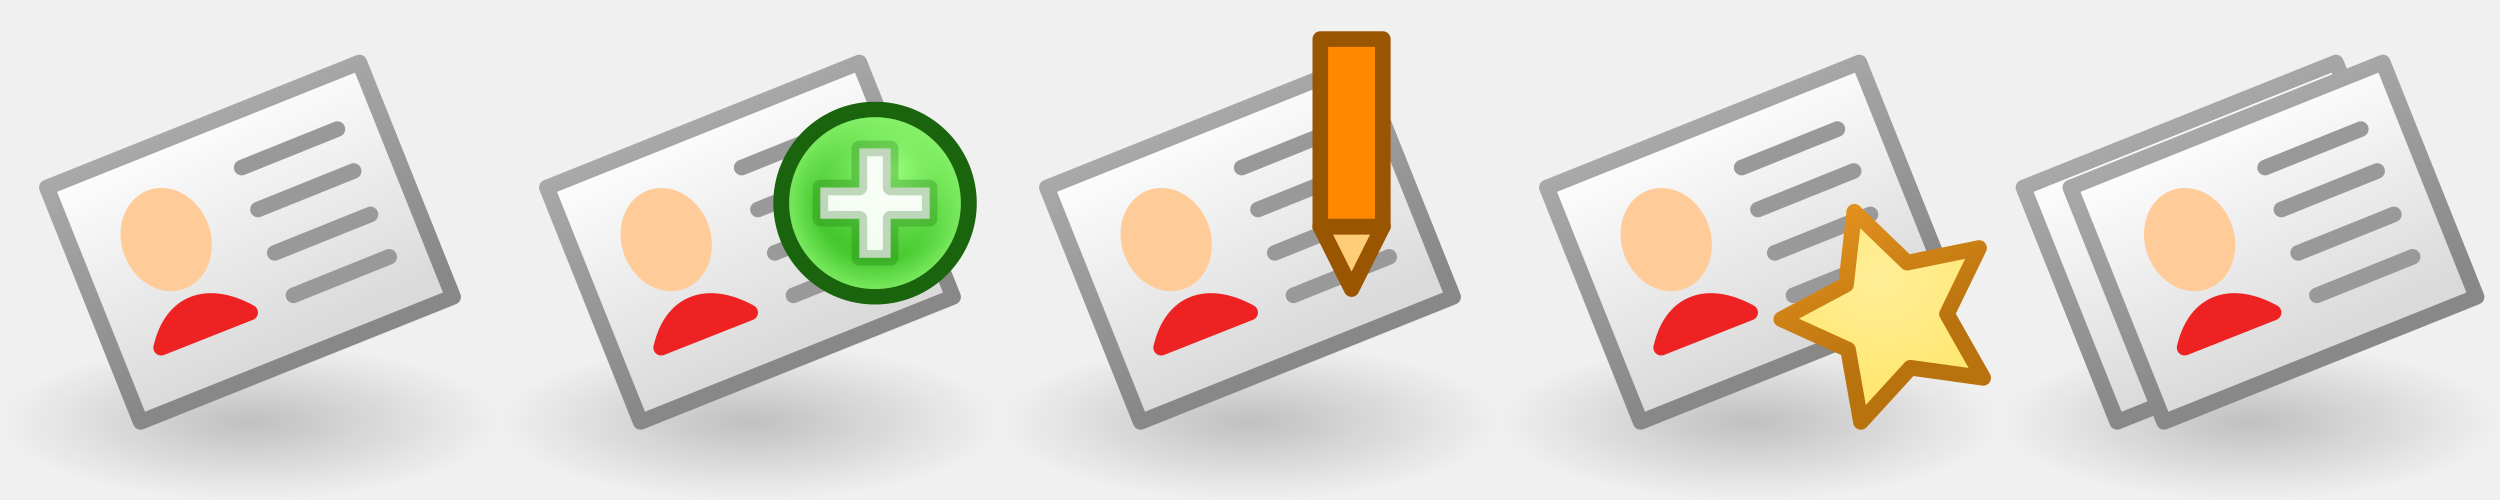
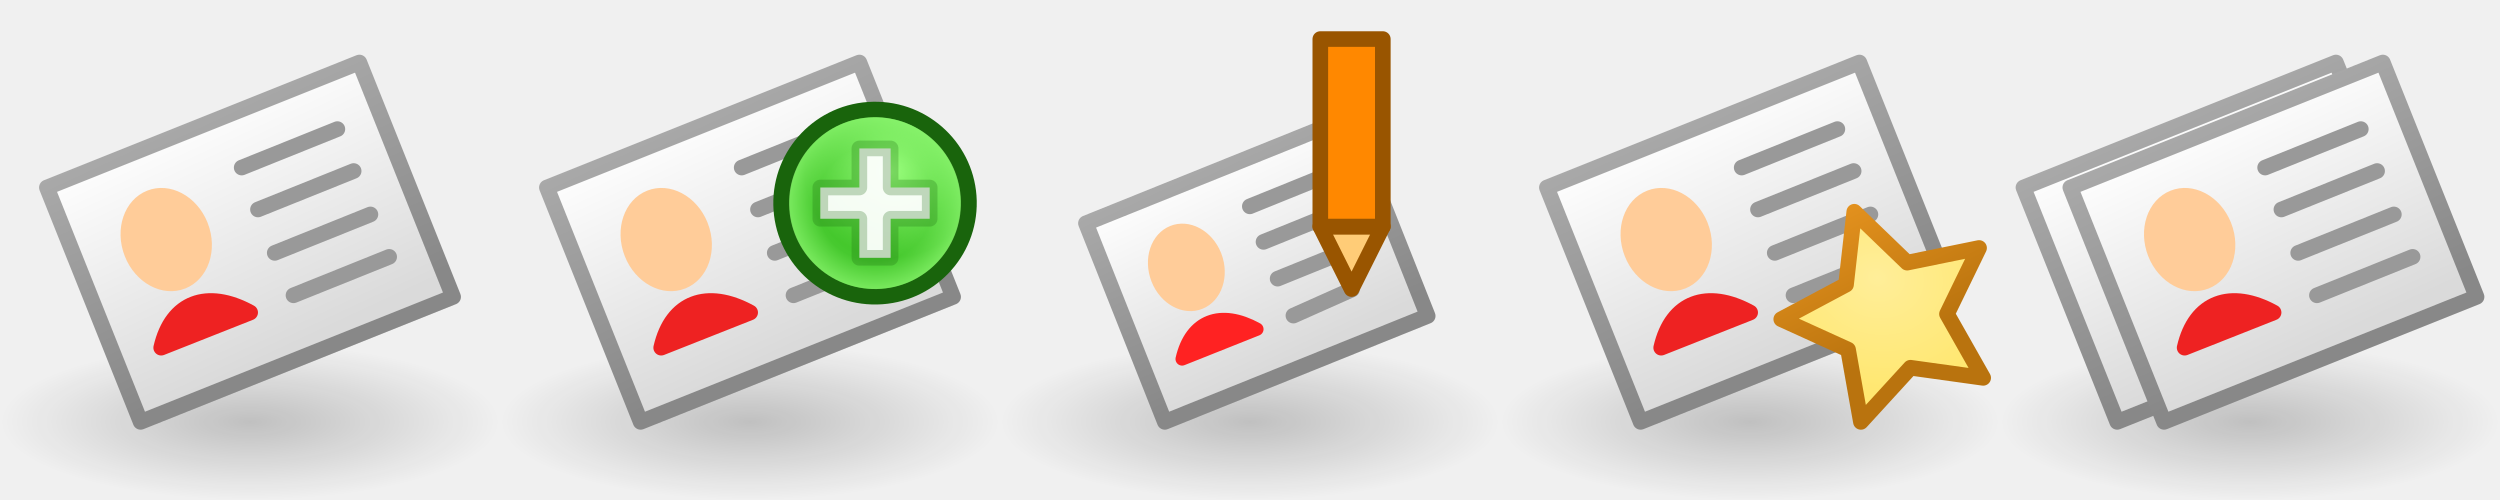
<svg xmlns="http://www.w3.org/2000/svg" xmlns:xlink="http://www.w3.org/1999/xlink" width="160" height="32" id="svg13116" version="1.1">
  <defs id="defs13118">
    <linearGradient id="linearGradient3592-9">
      <stop id="stop3594-6" offset="0" style="stop-color:#000000;stop-opacity:0.2;" />
      <stop id="stop3596-3" offset="1" style="stop-color:#000000;stop-opacity:0;" />
    </linearGradient>
    <linearGradient id="linearGradient3795">
      <stop style="stop-color:#dadada;stop-opacity:1;" offset="0" id="stop3797" />
      <stop style="stop-color:#ffffff;stop-opacity:1;" offset="1" id="stop3799" />
    </linearGradient>
    <linearGradient id="linearGradient3803">
      <stop style="stop-color:#aaaaaa;stop-opacity:1;" offset="0" id="stop3805" />
      <stop style="stop-color:#888888;stop-opacity:1;" offset="1" id="stop3807" />
    </linearGradient>
    <linearGradient id="linearGradient3592-9-6">
      <stop id="stop3594-6-6" offset="0" style="stop-color:#000000;stop-opacity:0.2;" />
      <stop id="stop3596-3-8" offset="1" style="stop-color:#000000;stop-opacity:0;" />
    </linearGradient>
    <linearGradient xlink:href="#linearGradient3795-4" id="linearGradient13347" gradientUnits="userSpaceOnUse" gradientTransform="translate(607,1020.362)" x1="5" y1="29" x2="-2" y2="14" />
    <linearGradient id="linearGradient3795-4">
      <stop style="stop-color:#dadada;stop-opacity:1;" offset="0" id="stop3797-5" />
      <stop style="stop-color:#ffffff;stop-opacity:1;" offset="1" id="stop3799-3" />
    </linearGradient>
    <linearGradient xlink:href="#linearGradient3803-2" id="linearGradient13349" gradientUnits="userSpaceOnUse" gradientTransform="translate(608,0)" x1="-8" y1="1036.362" x2="-1" y2="1051.362" />
    <linearGradient id="linearGradient3803-2">
      <stop style="stop-color:#aaaaaa;stop-opacity:1;" offset="0" id="stop3805-9" />
      <stop style="stop-color:#888888;stop-opacity:1;" offset="1" id="stop3807-5" />
    </linearGradient>
    <linearGradient xlink:href="#linearGradient3795-4" id="linearGradient13371" gradientUnits="userSpaceOnUse" gradientTransform="translate(607,1020.362)" x1="5" y1="29" x2="-2" y2="14" />
    <linearGradient id="linearGradient13398">
      <stop style="stop-color:#dadada;stop-opacity:1;" offset="0" id="stop13400" />
      <stop style="stop-color:#ffffff;stop-opacity:1;" offset="1" id="stop13402" />
    </linearGradient>
    <linearGradient xlink:href="#linearGradient3803-2" id="linearGradient13373" gradientUnits="userSpaceOnUse" gradientTransform="translate(608,0)" x1="-8" y1="1036.362" x2="-1" y2="1051.362" />
    <linearGradient id="linearGradient13405">
      <stop style="stop-color:#aaaaaa;stop-opacity:1;" offset="0" id="stop13407" />
      <stop style="stop-color:#888888;stop-opacity:1;" offset="1" id="stop13409" />
    </linearGradient>
    <radialGradient xlink:href="#linearGradient3592-9" id="radialGradient13522" gradientUnits="userSpaceOnUse" gradientTransform="matrix(1,0,0,0.3125,-2e-4,1038.925)" cx="16" cy="27" fx="16" fy="27" r="16" />
    <linearGradient xlink:href="#linearGradient3795" id="linearGradient13524" gradientUnits="userSpaceOnUse" gradientTransform="translate(607,1020.362)" x1="5" y1="29" x2="-2" y2="14" />
    <linearGradient xlink:href="#linearGradient3803" id="linearGradient13526" gradientUnits="userSpaceOnUse" gradientTransform="translate(608,0)" x1="-8" y1="1036.362" x2="-1" y2="1051.362" />
    <radialGradient xlink:href="#linearGradient5195-0" id="radialGradient4629" gradientUnits="userSpaceOnUse" gradientTransform="matrix(0.8447221,-1.3923892e-6,1.3343892e-6,0.8814524,446.1461,1.239711)" cx="2873.21" cy="11.074" fx="2873.21" fy="11.074" r="6.25" />
    <linearGradient id="linearGradient5195-0">
      <stop id="stop5197-6" offset="0" style="stop-color:#9bff7e;stop-opacity:1;" />
      <stop id="stop5199-2-2" offset="1" style="stop-color:#2fba18;stop-opacity:1;" />
    </linearGradient>
    <radialGradient xlink:href="#linearGradient4073" id="radialGradient4631" gradientUnits="userSpaceOnUse" cx="2889" cy="5.5" fx="2889" fy="5.5" r="5.5" />
    <linearGradient id="linearGradient4073">
      <stop id="stop4075" offset="0" style="stop-color:#9bff7e;stop-opacity:0;" />
      <stop style="stop-color:#9bff7e;stop-opacity:0.224;" offset="0.676" id="stop4081" />
      <stop id="stop4077" offset="1" style="stop-color:#9bff7e;stop-opacity:0.677;" />
    </linearGradient>
    <radialGradient r="12.864" fy="9.902" fx="12.112" cy="9.902" cx="12.112" gradientTransform="matrix(1.206524,-0.02659563,0.02285661,1.036901,-2.727836,0.2079413)" gradientUnits="userSpaceOnUse" id="radialGradient13776" xlink:href="#linearGradient4197-5" />
    <linearGradient id="linearGradient4197-5">
      <stop id="stop4199-7" offset="0" style="stop-color:#ffee99;stop-opacity:1;" />
      <stop id="stop4201-6" offset="1" style="stop-color:#ffe770;stop-opacity:1;" />
    </linearGradient>
    <linearGradient y2="30.662" x2="2.449" y1="14.244" x1="-12.732" gradientUnits="userSpaceOnUse" id="linearGradient13778" xlink:href="#linearGradient4189-5" />
    <linearGradient id="linearGradient4189-5">
      <stop id="stop4191-9" offset="0" style="stop-color:#ee9922;stop-opacity:1;" />
      <stop id="stop4193-8" offset="1" style="stop-color:#b9730e;stop-opacity:1;" />
    </linearGradient>
    <radialGradient r="12.864" fy="9.902" fx="12.112" cy="9.902" cx="12.112" gradientTransform="matrix(1.206524,-0.02659563,0.02285661,1.036901,-2.727836,0.2079413)" gradientUnits="userSpaceOnUse" id="radialGradient13826" xlink:href="#linearGradient4197-5" />
    <linearGradient y2="30.662" x2="2.449" y1="14.244" x1="-12.732" gradientUnits="userSpaceOnUse" id="linearGradient13828" xlink:href="#linearGradient4189-5" />
+     <radialGradient xlink:href="#linearGradient3592-9-64" id="radialGradient4621" gradientUnits="userSpaceOnUse" gradientTransform="matrix(1,0,0,0.3125,-32.0002,1038.925)" cx="16" cy="27" fx="16" fy="27" r="16" />
+     <linearGradient id="linearGradient3592-9-64">
+       <stop id="stop3594-6-5" offset="0" style="stop-color:#000000;stop-opacity:0.2;" />
+       <stop id="stop3596-3-9" offset="1" style="stop-color:#000000;stop-opacity:0;" />
+     </linearGradient>
+     <linearGradient xlink:href="#linearGradient3795-0" id="linearGradient5839" gradientUnits="userSpaceOnUse" gradientTransform="matrix(0.8412698,0,0,0.8474702,706.0571,1024.504)" x1="5" y1="29" x2="-2" y2="14" />
+     <linearGradient id="linearGradient3795-0">
+       <stop style="stop-color:#dadada;stop-opacity:1;" offset="0" id="stop3797-8" />
+       <stop style="stop-color:#ffffff;stop-opacity:1;" offset="1" id="stop3799-6" />
+     </linearGradient>
+     <linearGradient xlink:href="#linearGradient3803-8" id="linearGradient5841" gradientUnits="userSpaceOnUse" gradientTransform="matrix(0.8412698,0,0,0.8474702,706.8984,159.7773)" x1="-8" y1="1036.362" x2="-1" y2="1051.362" />
+     <linearGradient id="linearGradient3803-8">
+       <stop style="stop-color:#aaaaaa;stop-opacity:1;" offset="0" id="stop3805-5" />
+       <stop style="stop-color:#888888;stop-opacity:1;" offset="1" id="stop3807-4" />
+     </linearGradient>
+     <radialGradient xlink:href="#linearGradient3592-9" id="radialGradient9935" gradientUnits="userSpaceOnUse" gradientTransform="matrix(1,0,0,0.3125,-2e-4,1038.925)" cx="16" cy="27" fx="16" fy="27" r="16" />
+     <linearGradient xlink:href="#linearGradient3795" id="linearGradient9937" gradientUnits="userSpaceOnUse" gradientTransform="translate(607,1020.362)" x1="5" y1="29" x2="-2" y2="14" />
+     <linearGradient xlink:href="#linearGradient3803" id="linearGradient9939" gradientUnits="userSpaceOnUse" gradientTransform="translate(608,0)" x1="-8" y1="1036.362" x2="-1" y2="1051.362" />
+     <radialGradient xlink:href="#linearGradient3592-9-3" id="radialGradient13522-8" gradientUnits="userSpaceOnUse" gradientTransform="matrix(1,0,0,0.3125,-2e-4,1038.925)" cx="16" cy="27" fx="16" fy="27" r="16" />
+     <linearGradient id="linearGradient3592-9-3">
+       <stop id="stop3594-6-68" offset="0" style="stop-color:#000000;stop-opacity:0.2;" />
+       <stop id="stop3596-3-90" offset="1" style="stop-color:#000000;stop-opacity:0;" />
+     </linearGradient>
+     <radialGradient r="16" fy="27" fx="16" cy="27" cx="16" gradientTransform="matrix(1,0,0,0.3125,63.9998,1038.925)" gradientUnits="userSpaceOnUse" id="radialGradient9956" xlink:href="#linearGradient3592-9-3" />
+     <linearGradient xlink:href="#linearGradient3795-0" id="linearGradient9975" gradientUnits="userSpaceOnUse" gradientTransform="matrix(0.8412698,0,0,0.8474702,706.0571,1024.504)" x1="5" y1="29" x2="-2" y2="14" />
+     <linearGradient xlink:href="#linearGradient3803-8" id="linearGradient9977" gradientUnits="userSpaceOnUse" gradientTransform="matrix(0.8412698,0,0,0.8474702,706.8984,159.7773)" x1="-8" y1="1036.362" x2="-1" y2="1051.362" />
+     <linearGradient xlink:href="#linearGradient3795-0" id="linearGradient10759" gradientUnits="userSpaceOnUse" gradientTransform="matrix(0.8412698,0,0,0.8474702,706.0571,1024.504)" x1="5" y1="29" x2="-2" y2="14" />
+     <linearGradient xlink:href="#linearGradient3803-8" id="linearGradient10761" gradientUnits="userSpaceOnUse" gradientTransform="matrix(0.8412698,0,0,0.8474702,706.8984,159.7773)" x1="-8" y1="1036.362" x2="-1" y2="1051.362" />
  </defs>
  <g id="layer1" transform="translate(0,-1020.362)">
    <g id="g13276">
      <rect style="fill:url(#radialGradient13522);fill-opacity:1;fill-rule:evenodd;stroke:none" id="use5780" width="32" height="10" x="0" y="1042.362" />
      <g transform="translate(-608,1.7382813e-5)" id="use5732">
        <path style="fill:url(#linearGradient13524);fill-opacity:1;stroke:url(#linearGradient13526);stroke-width:1px;stroke-linecap:butt;stroke-linejoin:round;stroke-opacity:1" d="m 617,1047.362 -6,-15 20,-8 6,15 z" id="path13128" />
        <g id="g13130" transform="translate(608,0)">
          <path id="path13132" d="m 16.01,1040.362 c -2.738,-1.503 -5.022,-0.684 -5.694,2.252 z" style="fill:#ee2222;fill-opacity:1;stroke:#ee2222;stroke-width:1px;stroke-linecap:round;stroke-linejoin:round;stroke-opacity:1" />
          <path transform="matrix(0.9374939,-0.3480018,0.3480018,0.9374939,-6.901089,1024.638)" d="m 15.452,16.401 c 0.032,1.855 -1.221,3.389 -2.799,3.427 -1.578,0.038 -2.882,-1.436 -2.914,-3.291 -0.032,-1.855 1.221,-3.389 2.799,-3.427 1.565,-0.037 2.864,1.413 2.914,3.252" id="path13134" style="fill:#ffcc99;fill-opacity:1;stroke:none" />
        </g>
        <g id="g13136" transform="translate(608,0)">
          <path id="path13138" d="m 15.468,1031.086 6.124,-2.462" style="fill:none;stroke:#999999;stroke-width:1px;stroke-linecap:round;stroke-linejoin:miter;stroke-opacity:1" />
          <path id="path13140" d="m 16.51,1033.769 6.124,-2.462" style="fill:none;stroke:#999999;stroke-width:1px;stroke-linecap:round;stroke-linejoin:miter;stroke-opacity:1" />
          <path id="path13142" d="m 18.783,1039.262 6.124,-2.462" style="fill:none;stroke:#999999;stroke-width:1px;stroke-linecap:round;stroke-linejoin:miter;stroke-opacity:1" />
          <path id="path13144" d="m 17.583,1036.547 6.124,-2.462" style="fill:none;stroke:#999999;stroke-width:1px;stroke-linecap:round;stroke-linejoin:miter;stroke-opacity:1" />
        </g>
      </g>
    </g>
    <use x="0" y="0" xlink:href="#g13276" id="use13289" transform="translate(32,1.7382813e-5)" width="128" height="32" />
-     <use x="0" y="0" xlink:href="#use13289" id="use13291" transform="translate(32,0)" width="128" height="32" />
    <g id="g13688">
      <use height="32" width="128" transform="translate(128,1.7382813e-5)" id="use13274" xlink:href="#use5780" y="0" x="0" />
      <g id="use5861" transform="translate(-481.5,1.7382813e-5)">
        <path id="path13329" d="m 617,1047.362 -6,-15 20,-8 6,15 z" style="fill:url(#linearGradient13347);fill-opacity:1;stroke:url(#linearGradient13349);stroke-width:1px;stroke-linecap:butt;stroke-linejoin:round;stroke-opacity:1" />
        <g transform="translate(608,0)" id="g13331">
          <path style="fill:#ee2222;fill-opacity:1;stroke:#ee2222;stroke-width:1px;stroke-linecap:round;stroke-linejoin:round;stroke-opacity:1" d="m 16.01,1040.362 c -2.738,-1.503 -5.022,-0.684 -5.694,2.252 z" id="path13333" />
          <path style="fill:#ffcc99;fill-opacity:1;stroke:none" id="path13335" d="m 15.452,16.401 c 0.032,1.855 -1.221,3.389 -2.799,3.427 -1.578,0.038 -2.882,-1.436 -2.914,-3.291 -0.032,-1.855 1.221,-3.389 2.799,-3.427 1.565,-0.037 2.864,1.413 2.914,3.252" transform="matrix(0.9374939,-0.3480018,0.3480018,0.9374939,-6.901089,1024.638)" />
        </g>
        <g transform="translate(608,0)" id="g13337">
          <path style="fill:none;stroke:#999999;stroke-width:1px;stroke-linecap:round;stroke-linejoin:miter;stroke-opacity:1" d="m 15.468,1031.086 6.124,-2.462" id="path13339" />
          <path style="fill:none;stroke:#999999;stroke-width:1px;stroke-linecap:round;stroke-linejoin:miter;stroke-opacity:1" d="m 16.51,1033.769 6.124,-2.462" id="path13341" />
          <path style="fill:none;stroke:#999999;stroke-width:1px;stroke-linecap:round;stroke-linejoin:miter;stroke-opacity:1" d="m 18.783,1039.262 6.124,-2.462" id="path13343" />
          <path style="fill:none;stroke:#999999;stroke-width:1px;stroke-linecap:round;stroke-linejoin:miter;stroke-opacity:1" d="m 17.583,1036.547 6.124,-2.462" id="path13345" />
        </g>
      </g>
      <g id="use5859" transform="translate(-478.5,1.7382813e-5)">
        <path id="path13353" d="m 617,1047.362 -6,-15 20,-8 6,15 z" style="fill:url(#linearGradient13371);fill-opacity:1;stroke:url(#linearGradient13373);stroke-width:1px;stroke-linecap:butt;stroke-linejoin:round;stroke-opacity:1" />
        <g transform="translate(608,0)" id="g13355">
          <path style="fill:#ee2222;fill-opacity:1;stroke:#ee2222;stroke-width:1px;stroke-linecap:round;stroke-linejoin:round;stroke-opacity:1" d="m 16.01,1040.362 c -2.738,-1.503 -5.022,-0.684 -5.694,2.252 z" id="path13357" />
          <path style="fill:#ffcc99;fill-opacity:1;stroke:none" id="path13359" d="m 15.452,16.401 c 0.032,1.855 -1.221,3.389 -2.799,3.427 -1.578,0.038 -2.882,-1.436 -2.914,-3.291 -0.032,-1.855 1.221,-3.389 2.799,-3.427 1.565,-0.037 2.864,1.413 2.914,3.252" transform="matrix(0.9374939,-0.3480018,0.3480018,0.9374939,-6.901089,1024.638)" />
        </g>
        <g transform="translate(608,0)" id="g13361">
          <path style="fill:none;stroke:#999999;stroke-width:1px;stroke-linecap:round;stroke-linejoin:miter;stroke-opacity:1" d="m 15.468,1031.086 6.124,-2.462" id="path13363" />
          <path style="fill:none;stroke:#999999;stroke-width:1px;stroke-linecap:round;stroke-linejoin:miter;stroke-opacity:1" d="m 16.51,1033.769 6.124,-2.462" id="path13365" />
          <path style="fill:none;stroke:#999999;stroke-width:1px;stroke-linecap:round;stroke-linejoin:miter;stroke-opacity:1" d="m 18.783,1039.262 6.124,-2.462" id="path13367" />
          <path style="fill:none;stroke:#999999;stroke-width:1px;stroke-linecap:round;stroke-linejoin:miter;stroke-opacity:1" d="m 17.583,1036.547 6.124,-2.462" id="path13369" />
        </g>
      </g>
    </g>
-     <use x="0" y="0" xlink:href="#use13291" id="use13551" transform="translate(32,0)" width="160" height="32" />
-     <g id="g6242" transform="translate(-68,0)">
-       <path id="path3966-4-44" d="m 152.5,1034.862 2,4 2,-4 z" style="fill:#ffcc77;fill-opacity:1;stroke:#995500;stroke-width:1px;stroke-linecap:butt;stroke-linejoin:round;stroke-opacity:1" />
-       <path id="path3158-9-6-5" d="m 152.5,1022.862 4,0 0,12 -4,0 z" style="fill:#ff8800;fill-opacity:1;stroke:#995500;stroke-width:1px;stroke-linecap:round;stroke-linejoin:round;stroke-opacity:1" />
+     <g id="use13551" transform="translate(96,1.7382813e-5)">
+       <rect y="1042.362" x="0" height="10" width="32" id="rect9913" style="fill:url(#radialGradient9935);fill-opacity:1;fill-rule:evenodd;stroke:none" />
+       <g id="g9915" transform="translate(-608,1.7382813e-5)">
+         <path id="path9917" d="m 617,1047.362 -6,-15 20,-8 6,15 z" style="fill:url(#linearGradient9937);fill-opacity:1;stroke:url(#linearGradient9939);stroke-width:1px;stroke-linecap:butt;stroke-linejoin:round;stroke-opacity:1" />
+         <g transform="translate(608,0)" id="g9919">
+           <path style="fill:#ee2222;fill-opacity:1;stroke:#ee2222;stroke-width:1px;stroke-linecap:round;stroke-linejoin:round;stroke-opacity:1" d="m 16.01,1040.362 c -2.738,-1.503 -5.022,-0.684 -5.694,2.252 z" id="path9921" />
+           <path style="fill:#ffcc99;fill-opacity:1;stroke:none" id="path9923" d="m 15.452,16.401 c 0.032,1.855 -1.221,3.389 -2.799,3.427 -1.578,0.038 -2.882,-1.436 -2.914,-3.291 -0.032,-1.855 1.221,-3.389 2.799,-3.427 1.565,-0.037 2.864,1.413 2.914,3.252" transform="matrix(0.9374939,-0.3480018,0.3480018,0.9374939,-6.901089,1024.638)" />
+         </g>
+         <g transform="translate(608,0)" id="g9925">
+           <path style="fill:none;stroke:#999999;stroke-width:1px;stroke-linecap:round;stroke-linejoin:miter;stroke-opacity:1" d="m 15.468,1031.086 6.124,-2.462" id="path9927" />
+           <path style="fill:none;stroke:#999999;stroke-width:1px;stroke-linecap:round;stroke-linejoin:miter;stroke-opacity:1" d="m 16.51,1033.769 6.124,-2.462" id="path9929" />
+           <path style="fill:none;stroke:#999999;stroke-width:1px;stroke-linecap:round;stroke-linejoin:miter;stroke-opacity:1" d="m 18.783,1039.262 6.124,-2.462" id="path9931" />
+           <path style="fill:none;stroke:#999999;stroke-width:1px;stroke-linecap:round;stroke-linejoin:miter;stroke-opacity:1" d="m 17.583,1036.547 6.124,-2.462" id="path9933" />
+         </g>
+       </g>
    </g>
    <g id="g5344" transform="translate(-2827.5,19.49995)">
      <path transform="matrix(1.041751,0,0,0.9983485,-108.6679,1000.884)" d="m 2877.999,12.878 c 0.064,3.313 -2.457,6.053 -5.632,6.12 -3.175,0.067 -5.801,-2.564 -5.865,-5.877 -0.064,-3.313 2.457,-6.053 5.632,-6.12 3.167,-0.067 5.789,2.551 5.865,5.854" id="path5322" style="fill:url(#radialGradient4629);fill-opacity:1;stroke:#19640c;stroke-width:1;stroke-linecap:round;stroke-linejoin:round;stroke-miterlimit:4;stroke-opacity:1;stroke-dasharray:none" />
      <path transform="translate(-5.5,1008.362)" d="m 2894.499,5.389 c 0.061,3.037 -2.35,5.549 -5.387,5.61 -3.037,0.062 -5.549,-2.35 -5.61,-5.387 -0.061,-3.037 2.35,-5.549 5.387,-5.61 3.029,-0.061 5.537,2.338 5.61,5.367" id="path5334" style="fill:url(#radialGradient4631);fill-opacity:1;stroke:none" />
      <path id="path5290" d="m 2880,1014.862 0,-2 2.5,0 0,-2.5 2,0 0,2.5 2.5,0 0,2 -2.5,0 0,2.5 -2,0 0,-2.5 z" style="fill:#ffffff;fill-opacity:0.941;stroke:#19640c;stroke-width:1px;stroke-linecap:round;stroke-linejoin:round;stroke-opacity:0.251" />
    </g>
    <path transform="matrix(0.5225901,0.151769,-0.151769,0.5225901,115.3568,1030.976)" d="M 15,27 11.179,19.259 2.636,18.017 8.818,11.991 7.359,3.483 15,7.5 22.641,3.483 21.182,11.991 l 6.182,6.026 -8.543,1.241 z" id="path4407-0" style="fill:url(#radialGradient13826);fill-opacity:1;stroke:url(#linearGradient13828);stroke-width:1.838;stroke-linecap:round;stroke-linejoin:round;stroke-miterlimit:4;stroke-opacity:1;stroke-dasharray:none" />
+     <use x="0" y="0" xlink:href="#rect4375" id="use5872" transform="translate(114.5,30.00002)" width="3136" height="32" />
+     <rect style="fill:url(#radialGradient9956);fill-opacity:1;fill-rule:evenodd;stroke:none" id="use5780-2" width="32" height="10" x="64" y="1042.362" />
+     <g id="g5878" transform="translate(-638,-0.0234)">
+       <g id="g5874" />
+       <g transform="translate(704,1.7382813e-5)" id="g4476">
+         <g id="g10750" transform="translate(-1.92218,0)">
+           <path style="fill:url(#linearGradient10759);fill-opacity:1;stroke:url(#linearGradient10761);stroke-width:1;stroke-linecap:butt;stroke-linejoin:round;stroke-miterlimit:4;stroke-opacity:1;stroke-dasharray:none" d="m 714.47,1047.386 -5.048,-12.712 16.825,-6.78 5.048,12.712 z" id="path3793-9" transform="translate(-704,-1.7382813e-5)" />
+           <path id="path3813-6" d="m 720.367,1041.453 c -2.303,-1.274 -4.225,-0.58 -4.791,1.909 z" style="fill:#ff2222;fill-opacity:1;stroke:#ff2222;stroke-width:0.844px;stroke-linecap:round;stroke-linejoin:round;stroke-opacity:1" transform="translate(-704,-1.7382813e-5)" />
+           <path transform="matrix(0.7886853,-0.2949212,0.2927634,0.7944982,-2.90731,1028.128)" d="m 15.452,16.401 c 0.032,1.855 -1.221,3.389 -2.799,3.427 -1.578,0.038 -2.882,-1.436 -2.914,-3.291 -0.032,-1.855 1.221,-3.389 2.799,-3.427 1.565,-0.037 2.864,1.413 2.914,3.252" id="path3815-29" style="fill:#ffcc99;fill-opacity:1;stroke:none" />
+           <path id="path3817-8" d="m 15.911,1033.592 5.152,-2.087" style="fill:none;stroke:#999999;stroke-width:1;stroke-linecap:round;stroke-linejoin:miter;stroke-miterlimit:4;stroke-opacity:1;stroke-dasharray:none" />
+           <path id="path3817-3-01" d="m 16.787,1035.866 5.152,-2.087" style="fill:none;stroke:#999999;stroke-width:1;stroke-linecap:round;stroke-linejoin:miter;stroke-miterlimit:4;stroke-opacity:1;stroke-dasharray:none" />
+           <path id="path3817-7-6" d="m 18.7,1040.584 3.747,-1.671" style="fill:none;stroke:#999999;stroke-width:1;stroke-linecap:round;stroke-linejoin:miter;stroke-miterlimit:4;stroke-opacity:1;stroke-dasharray:none" />
+           <path id="path3817-9-73" d="m 17.69,1038.22 5.152,-2.087" style="fill:none;stroke:#999999;stroke-width:1;stroke-linecap:round;stroke-linejoin:miter;stroke-miterlimit:4;stroke-opacity:1;stroke-dasharray:none" />
+         </g>
+       </g>
+     </g>
+     <g id="g6242" transform="translate(-68,0)">
+       <path id="path3966-4-44" d="m 152.5,1034.862 2,4 2,-4 z" style="fill:#ffcc77;fill-opacity:1;stroke:#995500;stroke-width:1px;stroke-linecap:butt;stroke-linejoin:round;stroke-opacity:1" />
+       <path id="path3158-9-6-5" d="m 152.5,1022.862 4,0 0,12 -4,0 z" style="fill:#ff8800;fill-opacity:1;stroke:#995500;stroke-width:1px;stroke-linecap:round;stroke-linejoin:round;stroke-opacity:1" />
+     </g>
  </g>
</svg>
